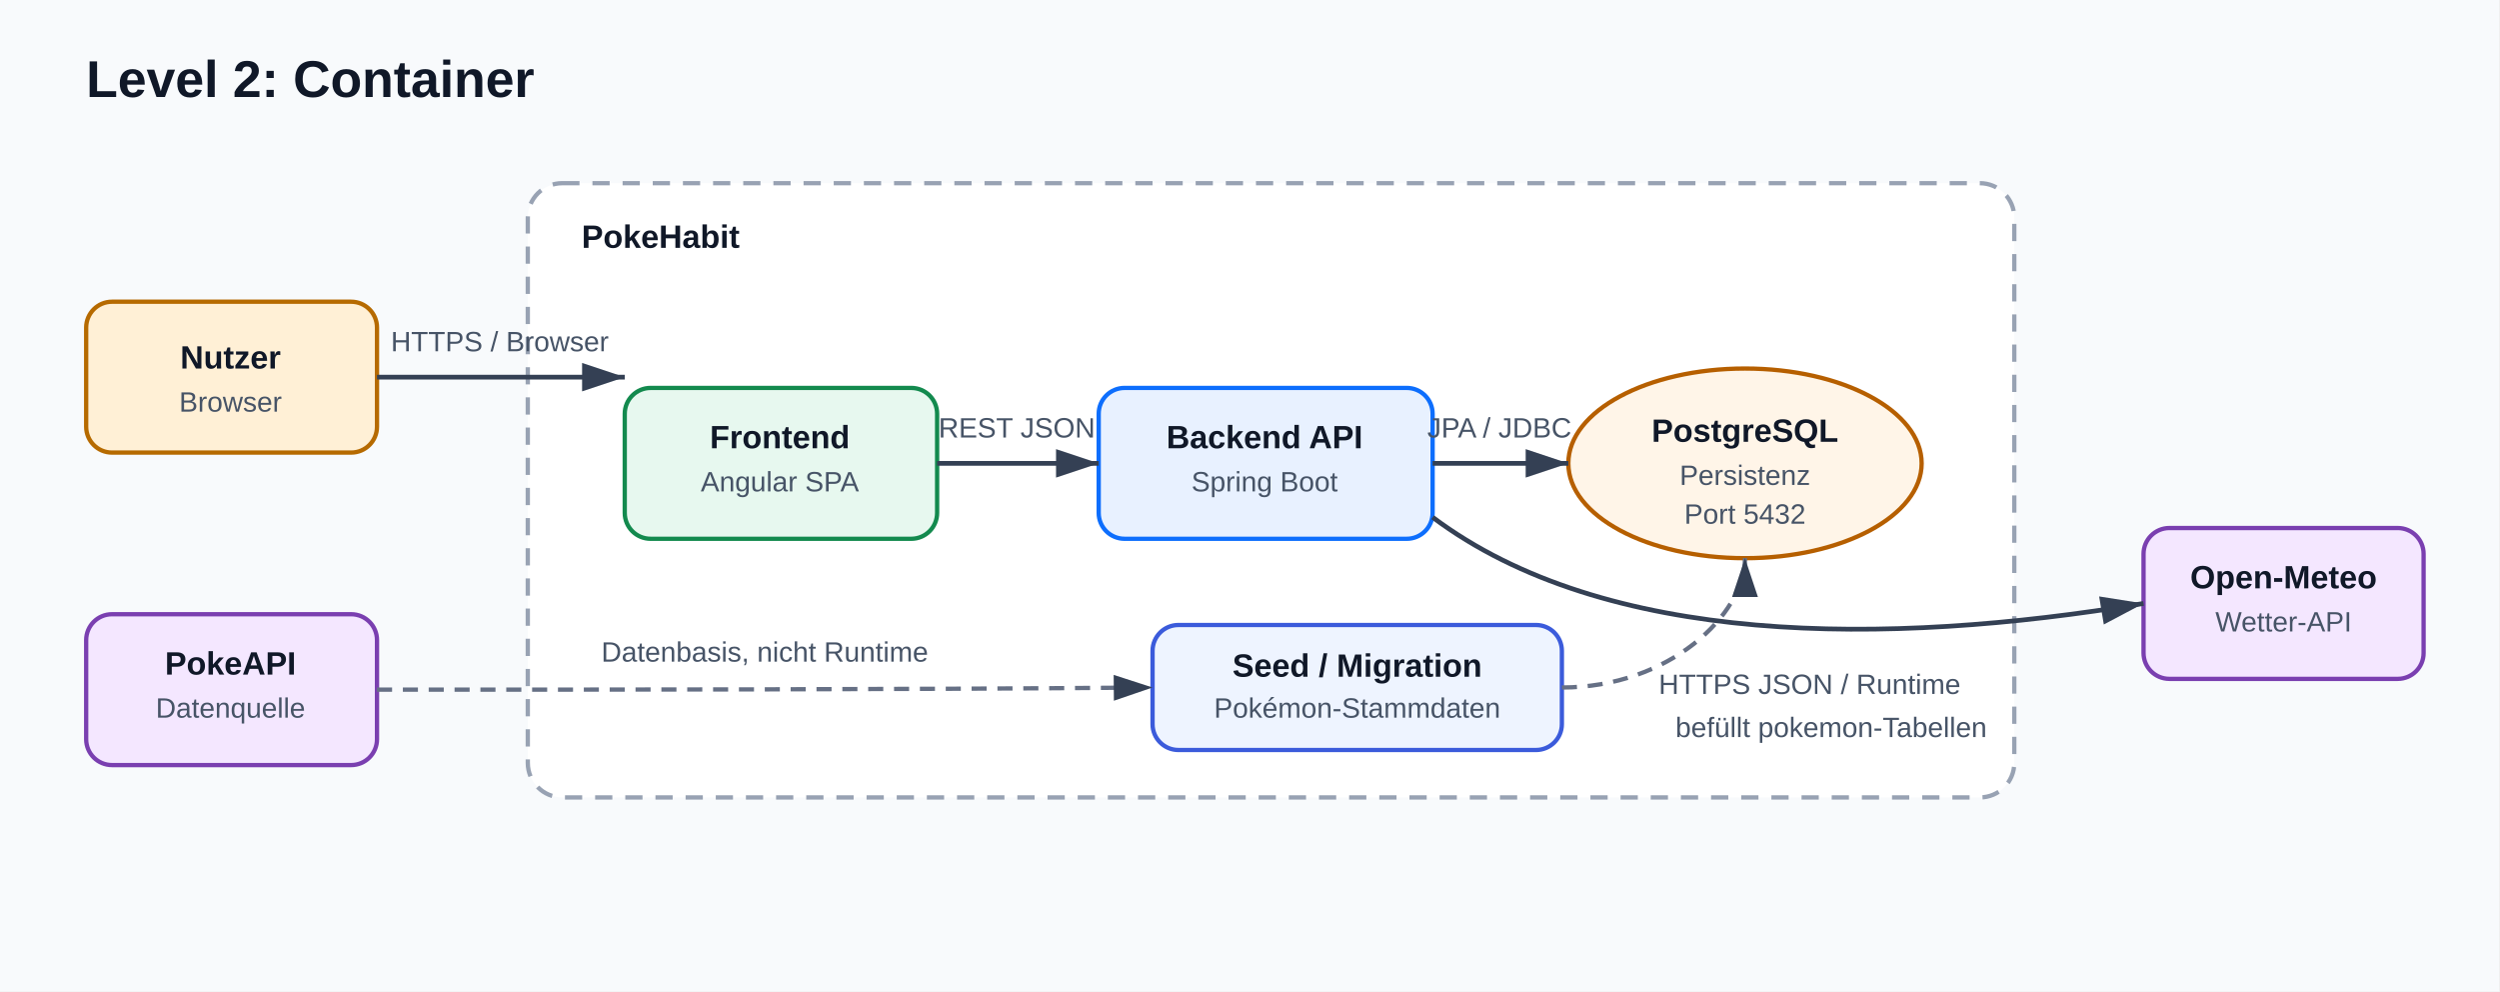
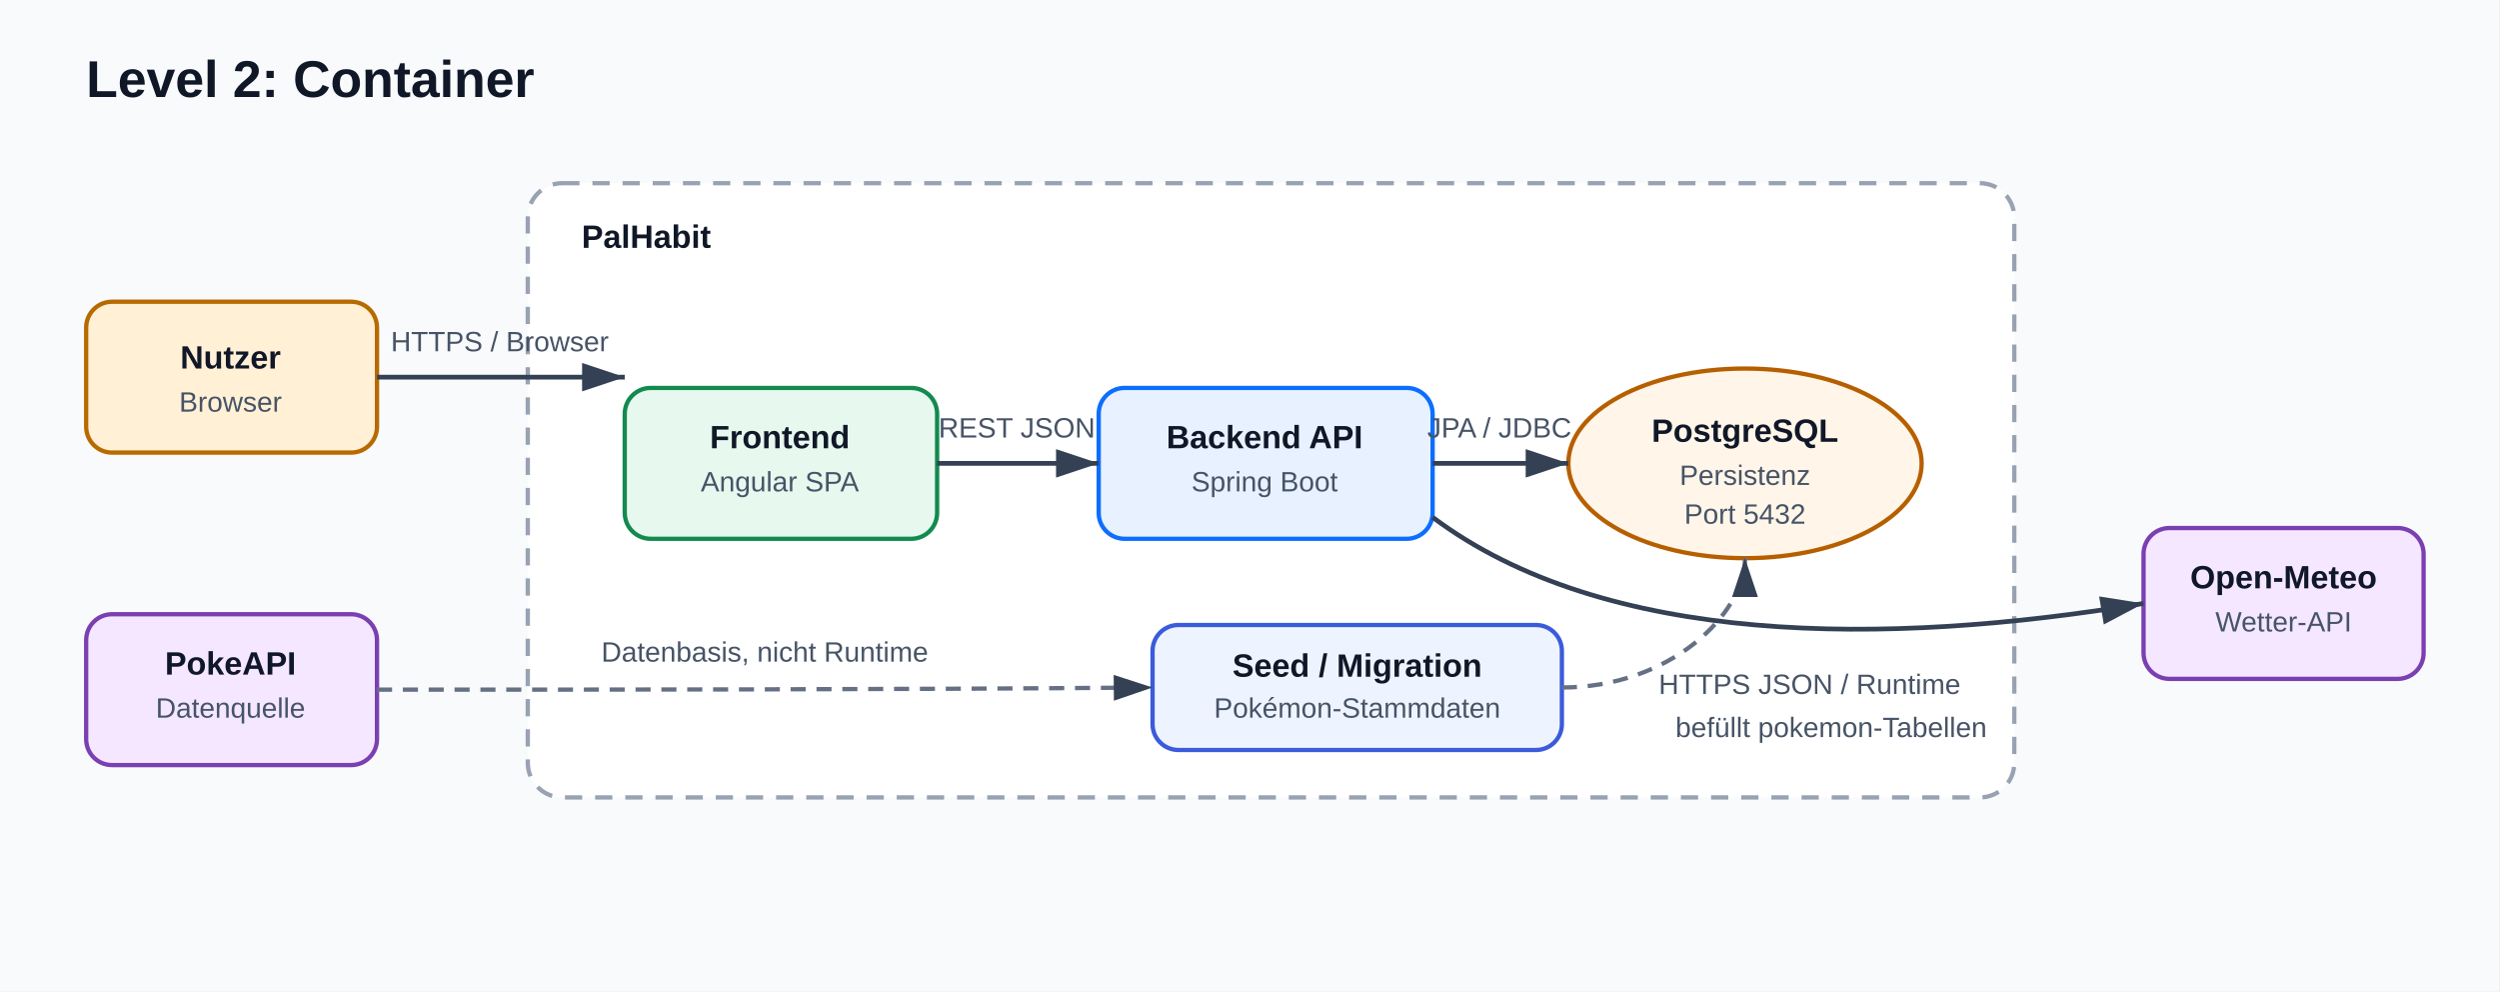
<svg xmlns="http://www.w3.org/2000/svg" width="1160" height="460" viewBox="0 0 1160 460" role="img" aria-labelledby="title desc">
  <defs>
    <marker id="arrow" markerWidth="10" markerHeight="10" refX="9" refY="3" orient="auto" markerUnits="strokeWidth">
      <path d="M0,0 L0,6 L9,3 z" fill="#344054" />
    </marker>
    <style>
      .bg{fill:#f8fafc}
      .group{fill:#fff;stroke:#98a2b3;stroke-width:2;stroke-dasharray:8 6;rx:16}
      .box{stroke-width:2;rx:12}
      .person{fill:#fff0d6;stroke:#b66a00}
      .frontend{fill:#e7f8ef;stroke:#138a4e}
      .backend{fill:#e8f1ff;stroke:#0d6efd}
      .external{fill:#f4e7ff;stroke:#7a3fb0}
      .seed{fill:#eef4ff;stroke:#3b5bdb}
      .db{fill:#fff5e8;stroke:#b65f00;stroke-width:2}
      .title{font:700 24px Arial,sans-serif;fill:#101828}
      .label{font:700 15px Arial,sans-serif;fill:#101828}
      .small{font:13px Arial,sans-serif;fill:#475467}
      .arrow{stroke:#344054;stroke-width:2.2;fill:none;marker-end:url(#arrow)}
      .seedArrow{stroke:#667085;stroke-width:2;fill:none;stroke-dasharray:7 5;marker-end:url(#arrow)}
    </style>
  </defs>
  <rect class="bg" width="1160" height="460" />
  <text x="40" y="45" class="title">Level 2: Container</text>
  <rect x="40" y="140" width="135" height="70" class="box person" />
  <text x="107" y="171" text-anchor="middle" class="label">Nutzer</text>
  <text x="107" y="191" text-anchor="middle" class="small">Browser</text>
  <rect x="40" y="285" width="135" height="70" class="box external" />
  <text x="107" y="313" text-anchor="middle" class="label">PokeAPI</text>
  <text x="107" y="333" text-anchor="middle" class="small">Datenquelle</text>
  <rect x="245" y="85" width="690" height="285" class="group" />
-   <text x="270" y="115" class="label">PokeHabit</text>
+   <text x="270" y="115" class="label">PalHabit</text>
  <rect x="290" y="180" width="145" height="70" class="box frontend" />
  <text x="362" y="208" text-anchor="middle" class="label">Frontend</text>
  <text x="362" y="228" text-anchor="middle" class="small">Angular SPA</text>
  <rect x="510" y="180" width="155" height="70" class="box backend" />
  <text x="587" y="208" text-anchor="middle" class="label">Backend API</text>
  <text x="587" y="228" text-anchor="middle" class="small">Spring Boot</text>
  <ellipse cx="810" cy="215" rx="82" ry="44" class="db" />
  <text x="810" y="205" text-anchor="middle" class="label">PostgreSQL</text>
  <text x="810" y="225" text-anchor="middle" class="small">Persistenz</text>
  <text x="810" y="243" text-anchor="middle" class="small">Port 5432</text>
  <rect x="535" y="290" width="190" height="58" class="box seed" />
  <text x="630" y="314" text-anchor="middle" class="label">Seed / Migration</text>
  <text x="630" y="333" text-anchor="middle" class="small">Pokémon-Stammdaten</text>
  <rect x="995" y="245" width="130" height="70" class="box external" />
  <text x="1060" y="273" text-anchor="middle" class="label">Open-Meteo</text>
  <text x="1060" y="293" text-anchor="middle" class="small">Wetter-API</text>
  <path d="M175 175 H290" class="arrow" />
  <text x="232" y="163" text-anchor="middle" class="small">HTTPS / Browser</text>
  <path d="M435 215 H510" class="arrow" />
  <text x="472" y="203" text-anchor="middle" class="small">REST JSON</text>
  <path d="M665 215 H728" class="arrow" />
  <text x="696" y="203" text-anchor="middle" class="small">JPA / JDBC</text>
  <path d="M665 240 C745 300,875 300,995 280" class="arrow" />
  <text x="840" y="322" text-anchor="middle" class="small">HTTPS JSON / Runtime</text>
  <path d="M175 320 C290 320,410 320,535 319" class="seedArrow" />
  <text x="355" y="307" text-anchor="middle" class="small">Datenbasis, nicht Runtime</text>
  <path d="M725 319 C775 319,810 285,810 259" class="seedArrow" />
  <text x="850" y="342" text-anchor="middle" class="small">befüllt pokemon-Tabellen</text>
</svg>
